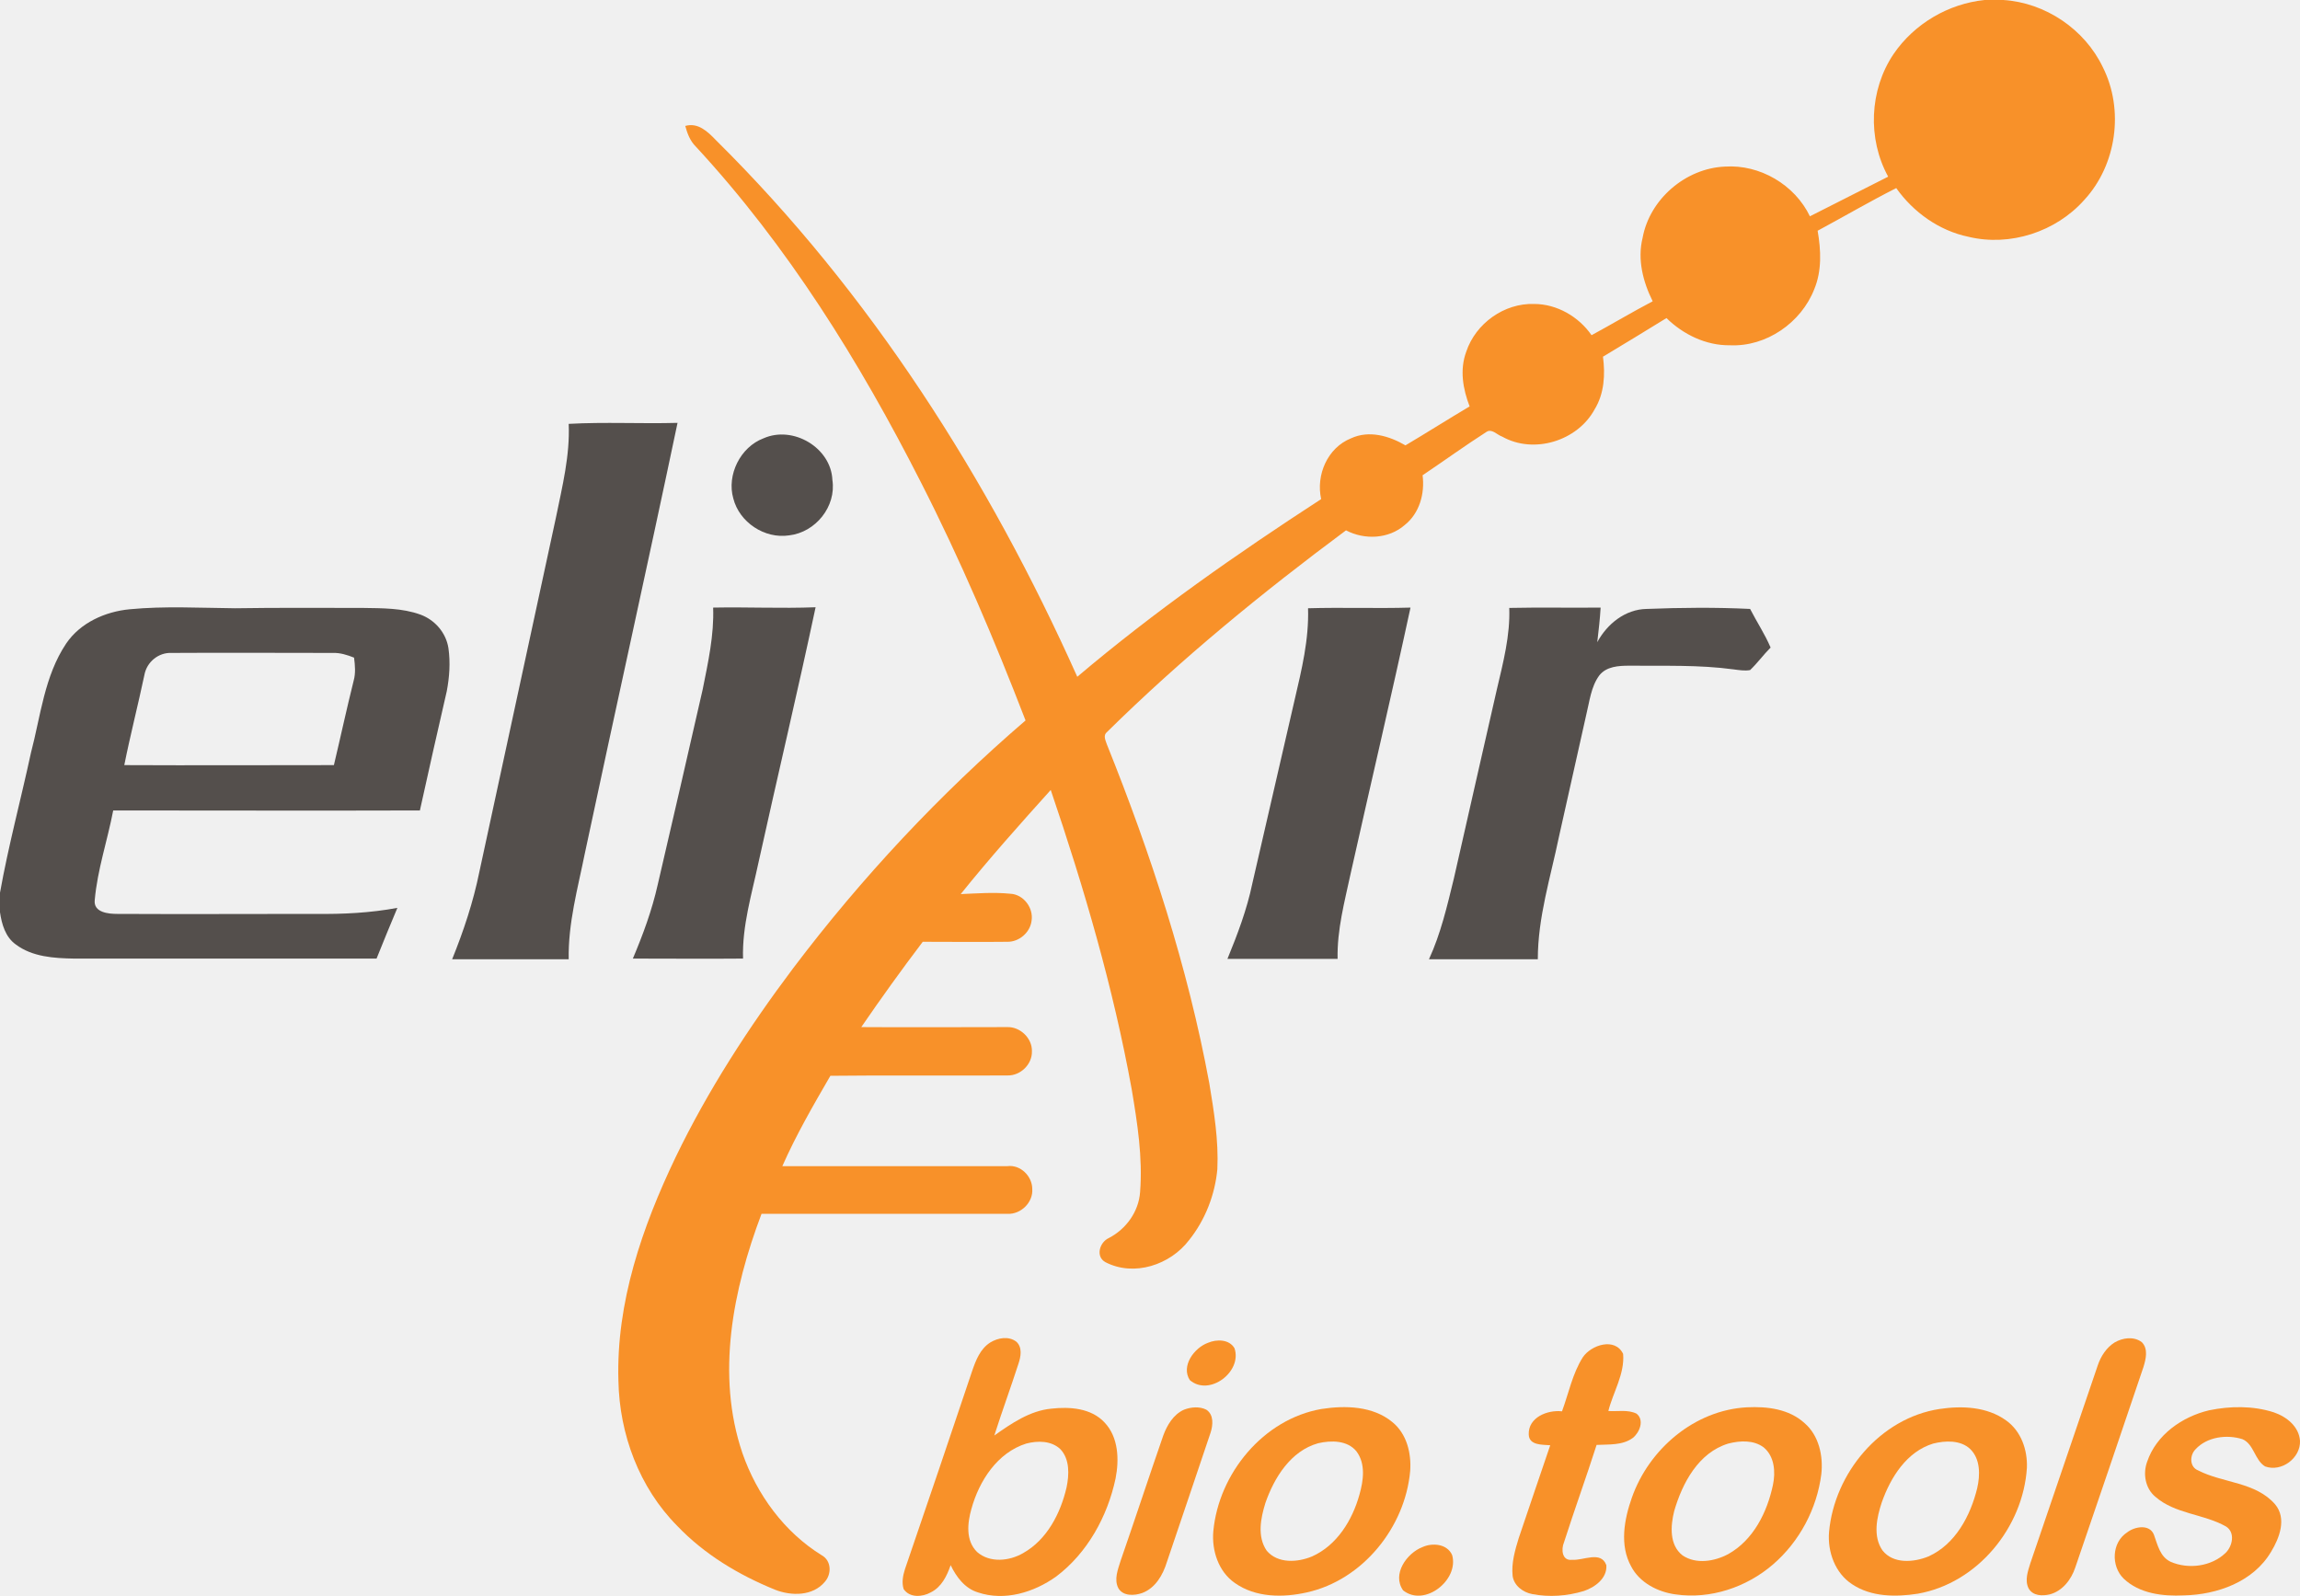
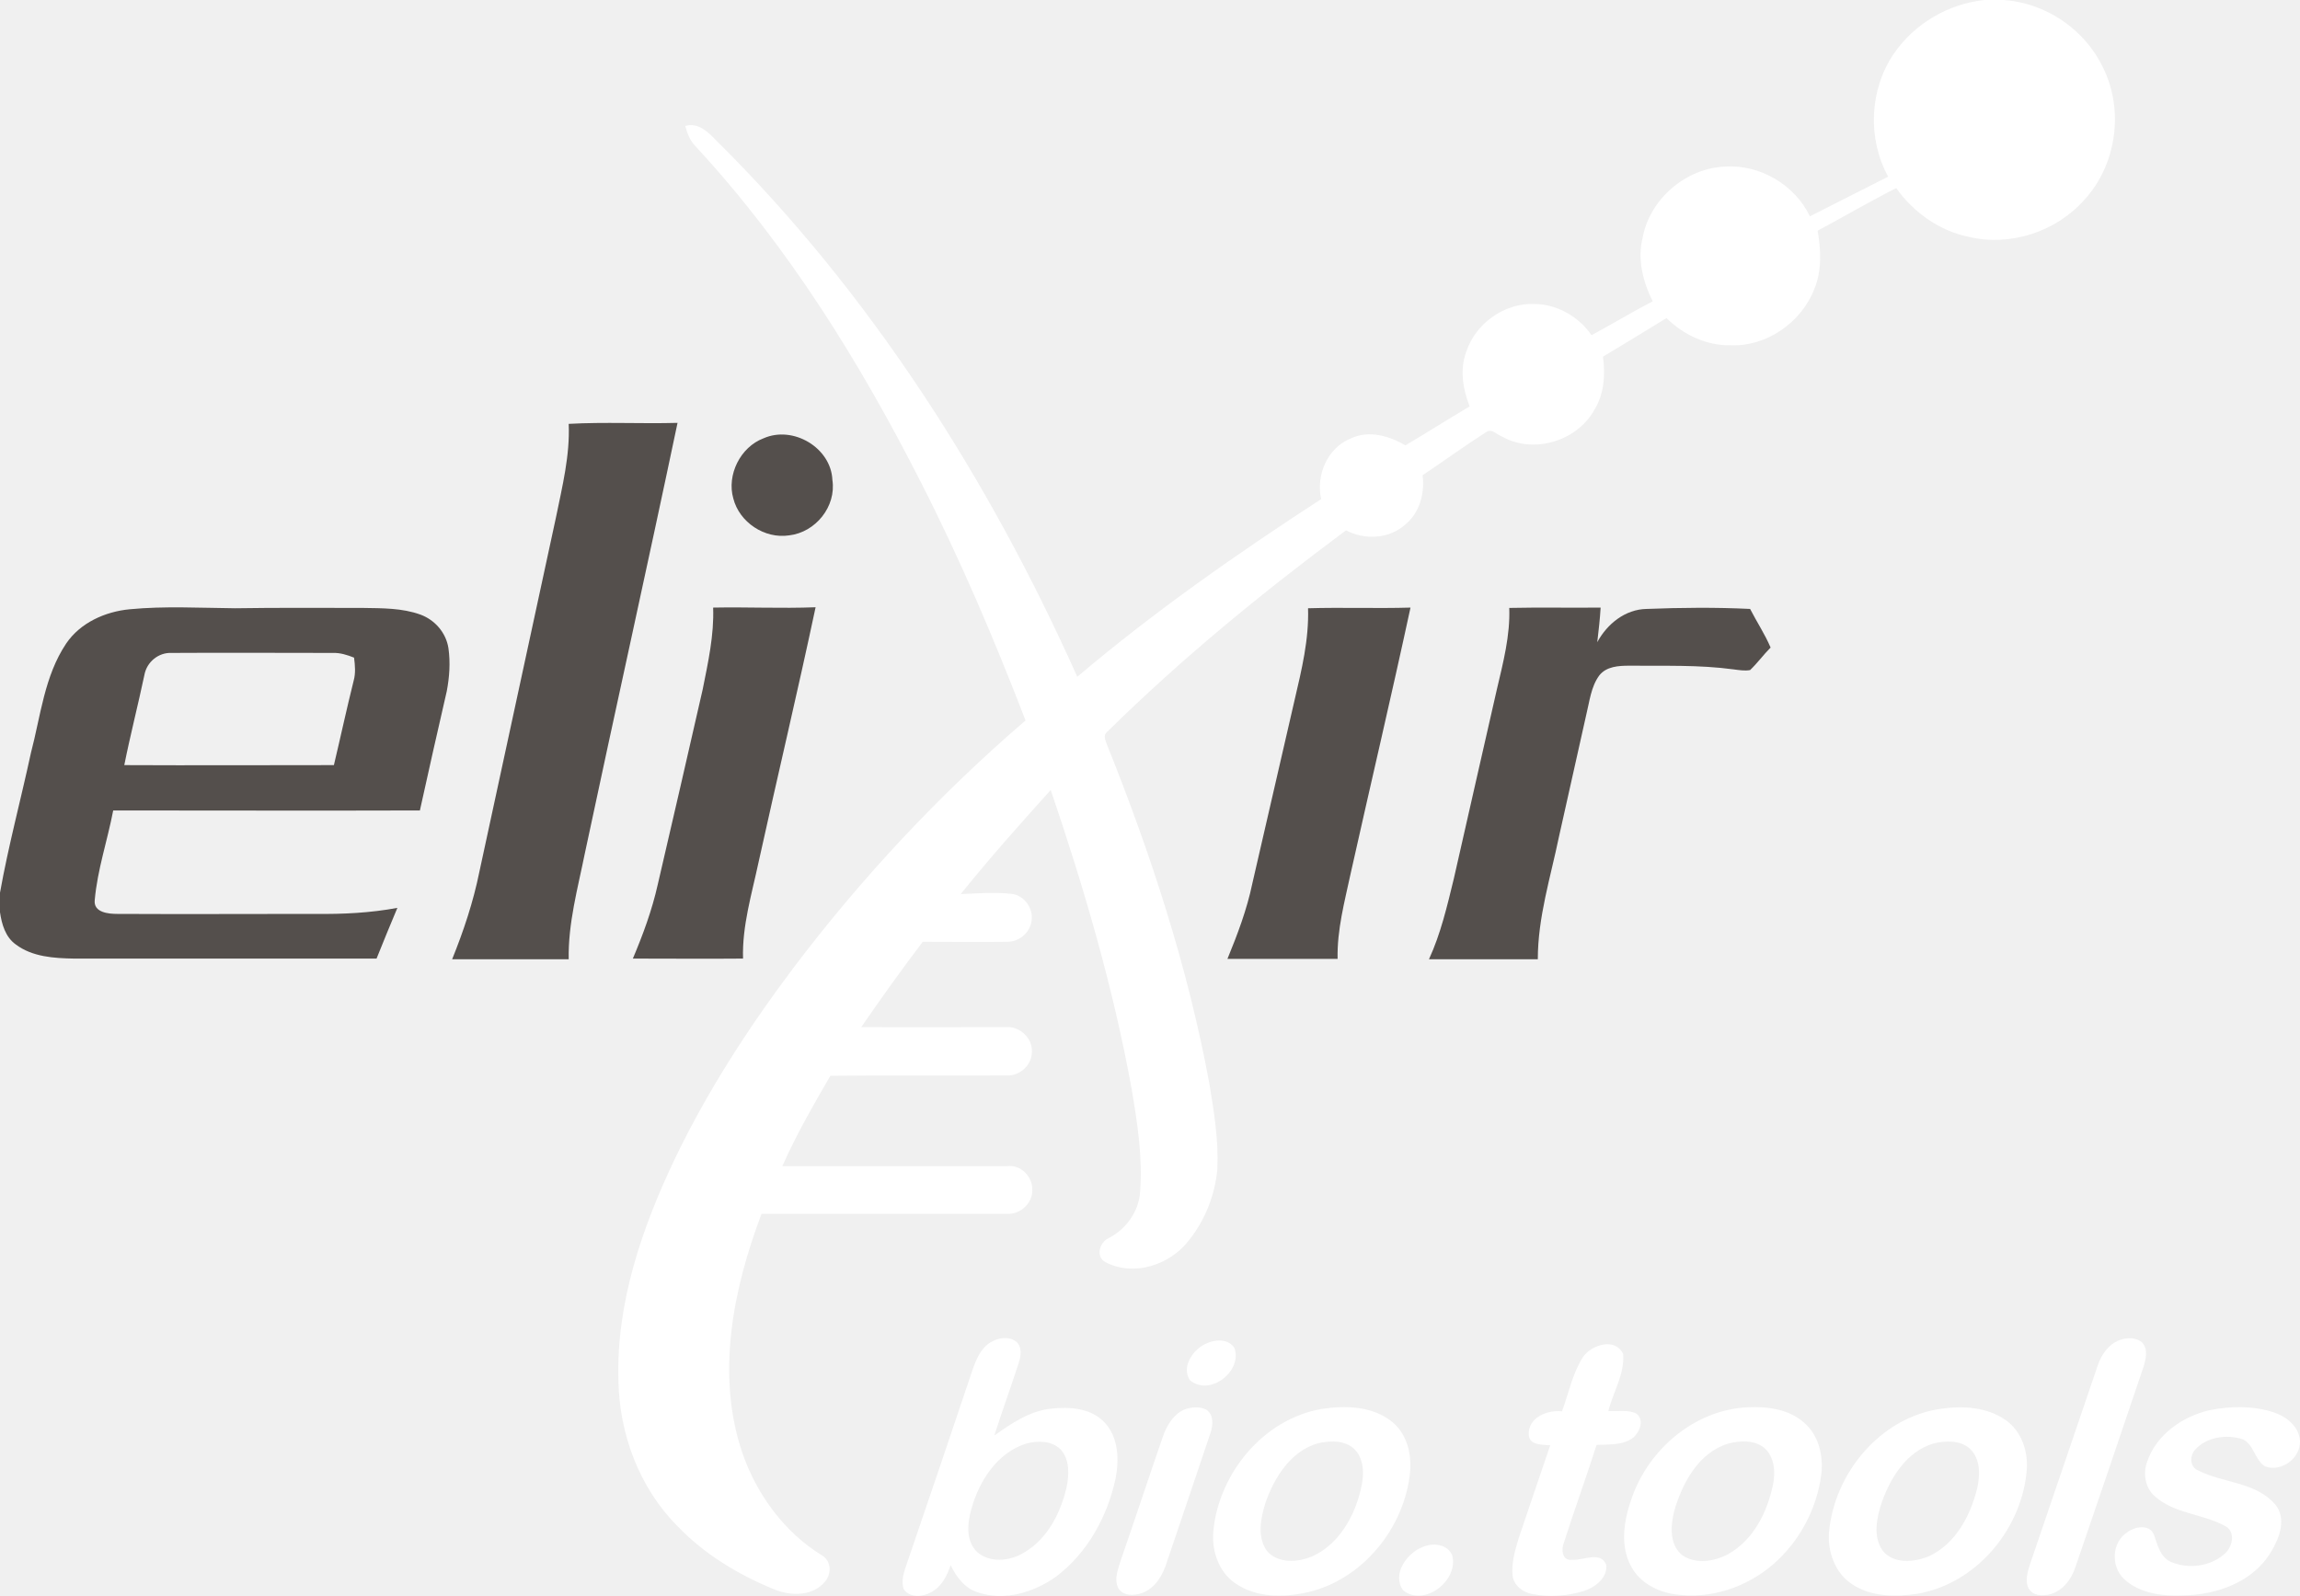
<svg xmlns="http://www.w3.org/2000/svg" version="1.1" id="Layer_1" x="0px" y="0px" viewBox="0 0 684.7 475.1" style="enable-background:new 0 0 684.7 475.1;" xml:space="preserve">
  <style type="text/css">
- 	.st0{fill:#f89129;}
+ 	.st0{fill:#ffffff;}
	.st1{fill:#544F4C;}
</style>
  <path class="st0" d="M590.8,0h5.6c12.5,0.8,24.2,8.7,29.6,20c6.4,12.7,4.1,29.1-5.5,39.5c-8.4,9.5-22.1,14-34.5,11  c-8.7-1.8-16.4-7.3-21.5-14.5c-7.9,4-15.6,8.5-23.4,12.7c1,5.7,1.3,11.9-1,17.4c-3.9,10-14.3,17.2-25.1,16.7  c-7.1,0.1-13.9-3.2-18.9-8.1c-6.3,3.9-12.6,7.7-18.9,11.5c0.7,5.3,0.4,11-2.5,15.7c-5.1,9.4-18.1,13.4-27.5,8.1  c-1.5-0.5-3.1-2.5-4.7-1.4c-6.4,4.1-12.6,8.6-19,12.9c0.7,5.4-0.9,11.3-5.3,14.8c-4.8,4.2-12,4.5-17.5,1.6  c-24.9,18.5-49,38.2-71.1,60c-1.3,1-0.5,2.5-0.1,3.7c13.1,32.6,24.1,66.3,30.5,100.9c1.4,8.5,2.8,17,2.4,25.6  c-0.7,7.6-3.6,15.1-8.4,21.1c-5.6,7.4-16.4,11-24.9,6.6c-3.1-1.7-1.7-6,1-7.2c5.2-2.7,8.9-7.9,9.3-13.7c0.8-10.3-0.8-20.5-2.5-30.6  c-5.5-30.3-14.2-60-24.1-89.1c-9.1,10.1-18.2,20.3-26.8,31c4.9-0.2,9.9-0.6,14.8-0.1c3.9,0.2,6.9,4.2,6.3,8  c-0.4,3.5-3.7,6.4-7.3,6.3c-8.4,0.1-16.8,0-25.1,0c-6.3,8.3-12.4,16.8-18.3,25.4c14.5,0.1,29,0,43.5,0c3.8-0.1,7.4,3.3,7.3,7.2  c0.1,3.9-3.4,7.3-7.3,7.2c-17.6,0.1-35.2-0.1-52.7,0.1c-5.1,8.8-10.2,17.6-14.3,26.9c22.3,0,44.6,0,67,0c3.9-0.5,7.4,3,7.4,6.8  c0.3,4-3.4,7.6-7.4,7.4c-24.4,0-48.8,0-73.2,0c-8.5,22.5-13.6,47.9-5.7,71.2c4.3,12.4,12.5,23.6,23.7,30.5c2.8,1.6,2.9,5.5,0.9,7.8  c-3.6,4.4-10.1,4.3-14.9,2.4c-10.8-4.4-21-10.5-29.1-19c-11.3-11.4-17.2-27.3-17.5-43.2c-0.7-23.3,7.1-45.8,17-66.5  c9.6-19.9,21.7-38.6,35-56.3c20.4-27,43.6-51.8,69.2-73.8c-9.3-24.1-19.4-47.9-31.2-71c-18.2-35.8-39.6-70.3-67-99.9  c-1.7-1.7-2.5-3.9-3.1-6.1c3.8-1.1,6.7,1.7,9.1,4.2c46,45.5,81.3,101,107.6,159.8c22.9-19.4,47.5-36.6,72.6-52.9  c-1.6-7.2,1.9-15.3,8.9-18.1c5.4-2.5,11.4-0.7,16.2,2.1c6.4-3.8,12.7-7.8,19.1-11.6c-2-5.2-3-10.9-1-16.3  c2.8-8.4,11.3-14.5,20.2-14.2c6.8,0,13.3,3.8,17.1,9.3c6.1-3.3,12.1-6.9,18.2-10.1c-2.9-5.8-4.6-12.5-3-18.9  c2.1-11.5,12.8-20.7,24.5-21.2c10.4-0.7,20.8,5.4,25.3,14.8c7.8-3.9,15.5-7.9,23.3-11.8c-6.2-11.3-5.6-25.8,1.6-36.5  C569.9,7,580.1,1.1,590.8,0z" />
  <path class="st0" d="M294.8,399.7c2.3-1.4,5.5-2,7.8-0.2c1.8,1.7,1.3,4.4,0.6,6.5c-2.3,7.1-4.9,14.2-7.2,21.4c5.1-3.6,10.6-7.4,17-8  c5.4-0.6,11.8-0.2,15.8,4.1c4.2,4.4,4.4,11.1,3.3,16.7c-2.4,11.3-8.4,22.2-17.7,29.2c-6.6,4.7-15.3,7.4-23.3,4.7  c-3.9-1.2-6.4-4.6-8.1-8.1c-1.1,3.2-2.7,6.5-5.9,8.1c-2.5,1.4-6.3,1.7-8.1-1c-0.6-2-0.2-4,0.4-5.9c6.7-19.6,13.4-39.3,20-59  C290.5,405,291.8,401.6,294.8,399.7z M305.5,429.8c-8.6,2.7-14,11.1-16.3,19.4c-1.2,4.2-1.8,9.5,1.7,12.9c3.8,3.3,9.6,2.7,13.7,0.3  c7.1-4,11.1-11.8,12.9-19.5c0.8-3.8,1-8.4-1.8-11.4C313,428.9,308.9,428.9,305.5,429.8z" />
  <path class="st0" d="M359.6,399.8c2.6-1.1,6.3-1.1,7.9,1.6c2.4,7-7.5,14.5-13.3,9.5C351.5,406.7,355.5,401.3,359.6,399.8z" />
  <path class="st0" d="M629.5,399.7c2.4-1.4,5.7-1.9,8.1-0.1c2,2,1.2,5.1,0.5,7.4c-6.7,19.9-13.5,39.8-20.3,59.7c-1.2,3.6-3.8,7-7.6,8  c-2.2,0.5-5,0.5-6.3-1.8c-1.2-2.4-0.2-5.1,0.5-7.4c6.7-19.7,13.4-39.4,20.1-59C625.4,403.8,627.1,401.2,629.5,399.7z" />
  <path class="st0" d="M471.2,404.1c2.5-3.7,9.6-6,12-1c0.5,6-3,11.4-4.4,17c2.8,0.2,5.8-0.5,8.4,0.8c2.4,1.9,0.9,5.6-1.1,7.2  c-3.1,2.3-7.2,1.9-10.8,2.1c-3.1,9.7-6.6,19.3-9.7,29c-0.9,2.1-0.6,5.6,2.4,5.2c3.3,0.3,8.6-2.8,10.2,1.6c0.3,3.9-3.4,6.6-6.7,7.7  c-5,1.5-10.3,1.9-15.4,0.9c-2.7-0.5-5.4-2.5-5.8-5.4c-0.4-3.8,0.7-7.6,1.8-11.2c3.1-9.3,6.3-18.5,9.4-27.7c-2.3-0.2-6.3,0.1-6.4-3.2  c-0.2-5.1,5.6-7.4,9.9-6.9C467,414.8,468.1,409,471.2,404.1z" />
  <path class="st0" d="M352.5,419.7c2.1-0.8,4.6-1,6.6,0c2.3,1.5,2,4.6,1.3,6.8c-4.3,12.9-8.7,25.7-13,38.5c-1.2,3.9-3.4,7.8-7.4,9.3  c-2.3,0.8-5.7,1-7.1-1.5c-1.3-2.6-0.1-5.5,0.7-8.1c4.3-12.4,8.4-24.9,12.7-37.3C347.4,424.4,349.3,421.1,352.5,419.7z" />
  <path class="st0" d="M393.4,419.5c7.1-1.1,15.3-0.9,21.1,3.9c4.3,3.5,5.7,9.3,5.3,14.6c-1.5,16.7-14.1,32.4-30.7,36.1  c-7.1,1.6-15.3,1.6-21.5-2.8c-4.9-3.4-6.9-9.7-6.4-15.4C362.8,438.7,376.1,422.5,393.4,419.5z M392.4,429.7  c-8.2,2.3-13.1,10.3-15.7,17.8c-1.4,4.5-2.5,10,0.4,14.2c3.3,3.9,9.2,3.5,13.5,1.7c7.4-3.3,12-10.8,14.1-18.4  c1.2-4.2,1.9-9.2-0.9-12.9C401.1,428.8,396.3,428.8,392.4,429.7z" />
  <path class="st0" d="M520.1,419c6-0.3,12.5,0.5,17.1,4.7c4.3,3.7,5.6,9.8,5,15.2c-1.3,10.3-6.5,20.1-14.4,26.9  c-7.9,6.8-18.6,10.4-29,8.9c-5.3-0.7-10.7-3.5-13.2-8.3c-3.5-6.3-2.1-14,0.2-20.5C490.9,431.4,504.5,419.8,520.1,419z M514.5,429.8  c-8.9,2.7-13.7,11.8-16.1,20.1c-1.1,4.4-1.5,10.1,2.5,13.2c4,2.7,9.5,1.8,13.6-0.4c7.5-4.2,11.6-12.5,13.3-20.6  c0.8-3.8,0.5-8.5-2.8-11.2C522,428.7,518,428.9,514.5,429.8z" />
  <path class="st0" d="M577.4,419.5c6.7-1,14.1-0.7,19.8,3.4c4.5,3.2,6.4,8.8,6.2,14.1c-1.1,17.7-14.7,34.4-32.5,37.5  c-6.5,1-13.8,1-19.5-2.8c-5.1-3.3-7.4-9.7-6.9-15.6C546.1,438.6,559.7,422.2,577.4,419.5z M575.5,429.8  c-7.9,2.4-12.7,10.1-15.3,17.5c-1.5,4.5-2.7,10.1,0.2,14.3c3.2,4.1,9.3,3.6,13.7,1.8c8-3.6,12.5-12.1,14.5-20.3  c0.9-3.9,1-8.7-2.1-11.7C583.6,428.7,579.1,428.9,575.5,429.8z" />
  <path class="st0" d="M657.6,419.9c6.3-1.3,13.1-1.4,19.3,0.6c3.8,1.3,7.5,4.2,7.8,8.5c0.2,5.1-5.5,9.4-10.4,7.6  c-3.1-1.9-3.3-6.6-6.7-8.1c-4.7-1.5-10.6-0.7-14,3c-1.8,1.8-1.8,5.3,0.8,6.3c7.4,3.8,17.1,3.4,22.9,10.1c3.5,4.2,1.3,10-1.2,14.1  c-5.3,9-16.1,12.8-26,13c-6.2,0.3-13.2-0.5-17.9-5c-3.8-3.7-3.6-10.8,1.1-13.8c2.2-1.7,6.6-2.5,7.9,0.7c1.1,3,1.8,6.6,5,8.1  c5.3,2.3,12.1,1.4,16.3-2.6c2.1-2,3-6.1,0.2-7.9c-6.7-3.8-15.2-3.7-21.1-8.9c-3-2.5-3.7-6.9-2.4-10.4  C641.9,427.2,649.6,421.8,657.6,419.9z" />
  <path class="st0" d="M423.5,460.6c2.9-1.3,7.3-1,8.8,2.4c2.1,7.4-8.2,15.6-14.6,10.5C414.3,468.7,418.8,462.4,423.5,460.6z" />
  <path class="st1" d="M169.3,126.2c10.8-0.6,21.6,0,32.4-0.3c-9,42.8-18.5,85.4-27.6,128.2c-2.1,10.4-5,20.8-4.8,31.5  c-11.6,0-23.1,0-34.7,0c3.4-8.4,6.3-17.1,8.1-26c7.6-35.2,15.2-70.4,22.8-105.5C167.4,144.8,169.7,135.6,169.3,126.2z" />
  <path class="st1" d="M227.3,130.5c8.8-3.9,20.1,2.8,20.5,12.4c1.2,7.9-5,15.6-12.9,16.5c-7.3,1.1-14.8-3.9-16.6-11  C216.3,141.4,220.4,133.1,227.3,130.5z" />
  <path class="st1" d="M38.6,181.4c10.4-1,20.9-0.4,31.4-0.3c12.7-0.2,25.3-0.1,38-0.1c5.8,0.1,11.7,0,17.2,2c4.3,1.6,7.6,5.4,8.3,10  c0.6,4.3,0.3,8.6-0.5,12.8c-2.7,11.8-5.4,23.6-8,35.5c-30.4,0.1-60.8,0-91.3,0c-1.7,8.9-4.7,17.6-5.5,26.7c-0.4,3.7,4.1,4.1,6.7,4.1  c19.7,0.1,39.4,0,59.1,0c8.1,0.1,16.3-0.3,24.3-1.8c-2.1,5-4.2,10.1-6.2,15.1c-30,0-60.1,0-90.1,0c-5.9-0.1-12.4-0.5-17.3-4.2  c-3.1-2.2-4.2-6.1-4.7-9.6v-5.8c2.5-14,6.2-27.7,9.2-41.6c2.9-11,4-22.9,10.5-32.6C23.9,185.4,31.3,182.1,38.6,181.4z M43,200.9  c-1.9,9-4.2,17.9-6,26.9c20.8,0.1,41.6,0,62.4,0c2-8.4,3.8-16.8,5.9-25.2c0.6-2.2,0.4-4.5,0.1-6.8c-2-0.8-4.2-1.5-6.4-1.4  c-16,0-31.9-0.1-47.9,0C47.2,194.2,43.7,197.1,43,200.9z" />
  <path class="st1" d="M212.3,180.9c10.2-0.2,20.3,0.3,30.5-0.1c-5.4,25.4-11.4,50.6-17,76c-2,9.4-4.9,18.9-4.6,28.6  c-10.9,0.1-21.8,0-32.8,0c3-7.1,5.7-14.4,7.4-22c4.5-19.4,9-38.8,13.4-58.2C210.8,197.2,212.6,189.1,212.3,180.9z" />
  <path class="st1" d="M389.4,181.1c10.2-0.3,20.4,0.1,30.5-0.2c-5.7,26.4-11.9,52.7-17.8,79.1c-1.8,8.4-4.1,16.8-3.9,25.5  c-10.9,0-21.8,0-32.8,0c3-7.3,5.8-14.7,7.4-22.4c4.2-18.2,8.4-36.5,12.6-54.7C387.5,199.4,389.7,190.4,389.4,181.1z" />
  <path class="st1" d="M449.3,181c9.1-0.2,18.2,0,27.2-0.1c-0.2,3.4-0.6,6.9-1,10.3c2.9-5.4,8.3-9.8,14.7-9.9  c10.3-0.4,20.5-0.5,30.8,0c2,3.9,4.4,7.5,6.1,11.5c-2.1,2.1-3.9,4.6-6.1,6.7c-1.6,0.3-3.3,0-4.9-0.2c-10.3-1.4-20.7-1-31.1-1.1  c-3.1,0-6.8,0.2-8.9,2.9c-2.5,3.4-2.9,7.8-3.9,11.8c-2.7,12.1-5.4,24.1-8.1,36.2c-2.5,12.1-6.3,24-6.3,36.5c-10.8,0-21.6,0-32.4,0  c3.5-7.6,5.4-15.8,7.4-24c4.3-18.8,8.5-37.6,12.8-56.3C447.5,197.2,449.6,189.2,449.3,181z" />
</svg>
